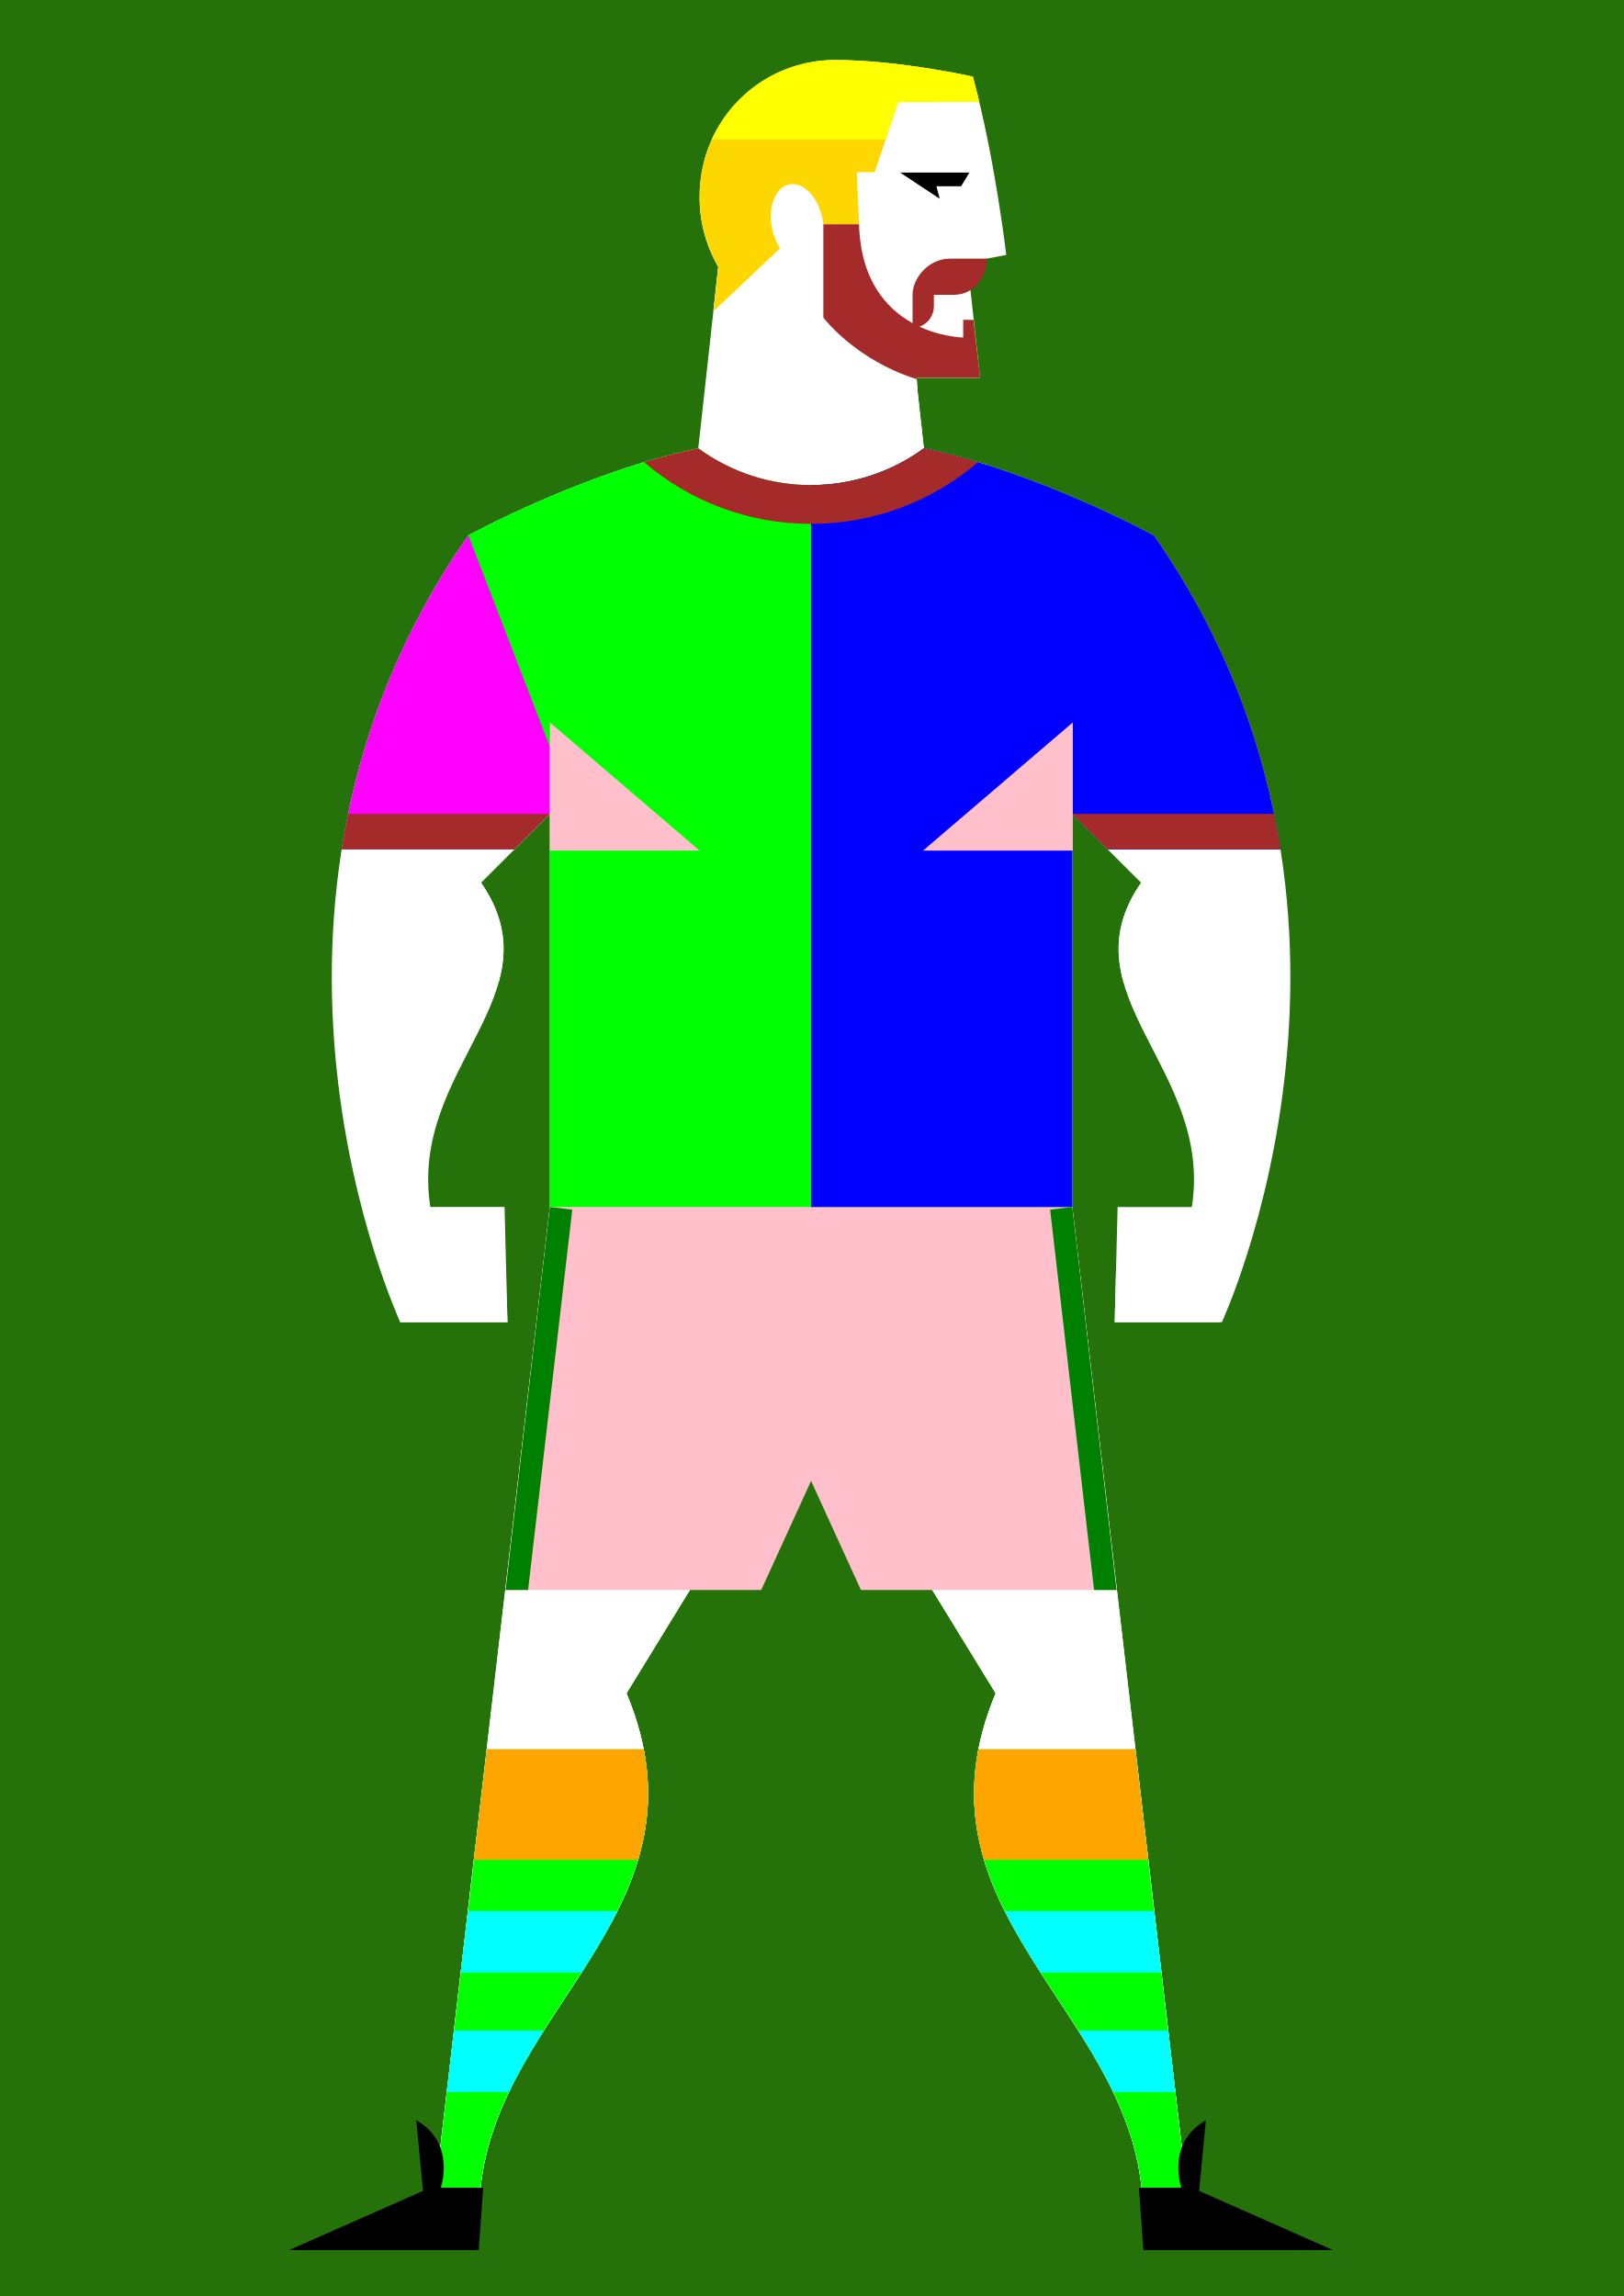
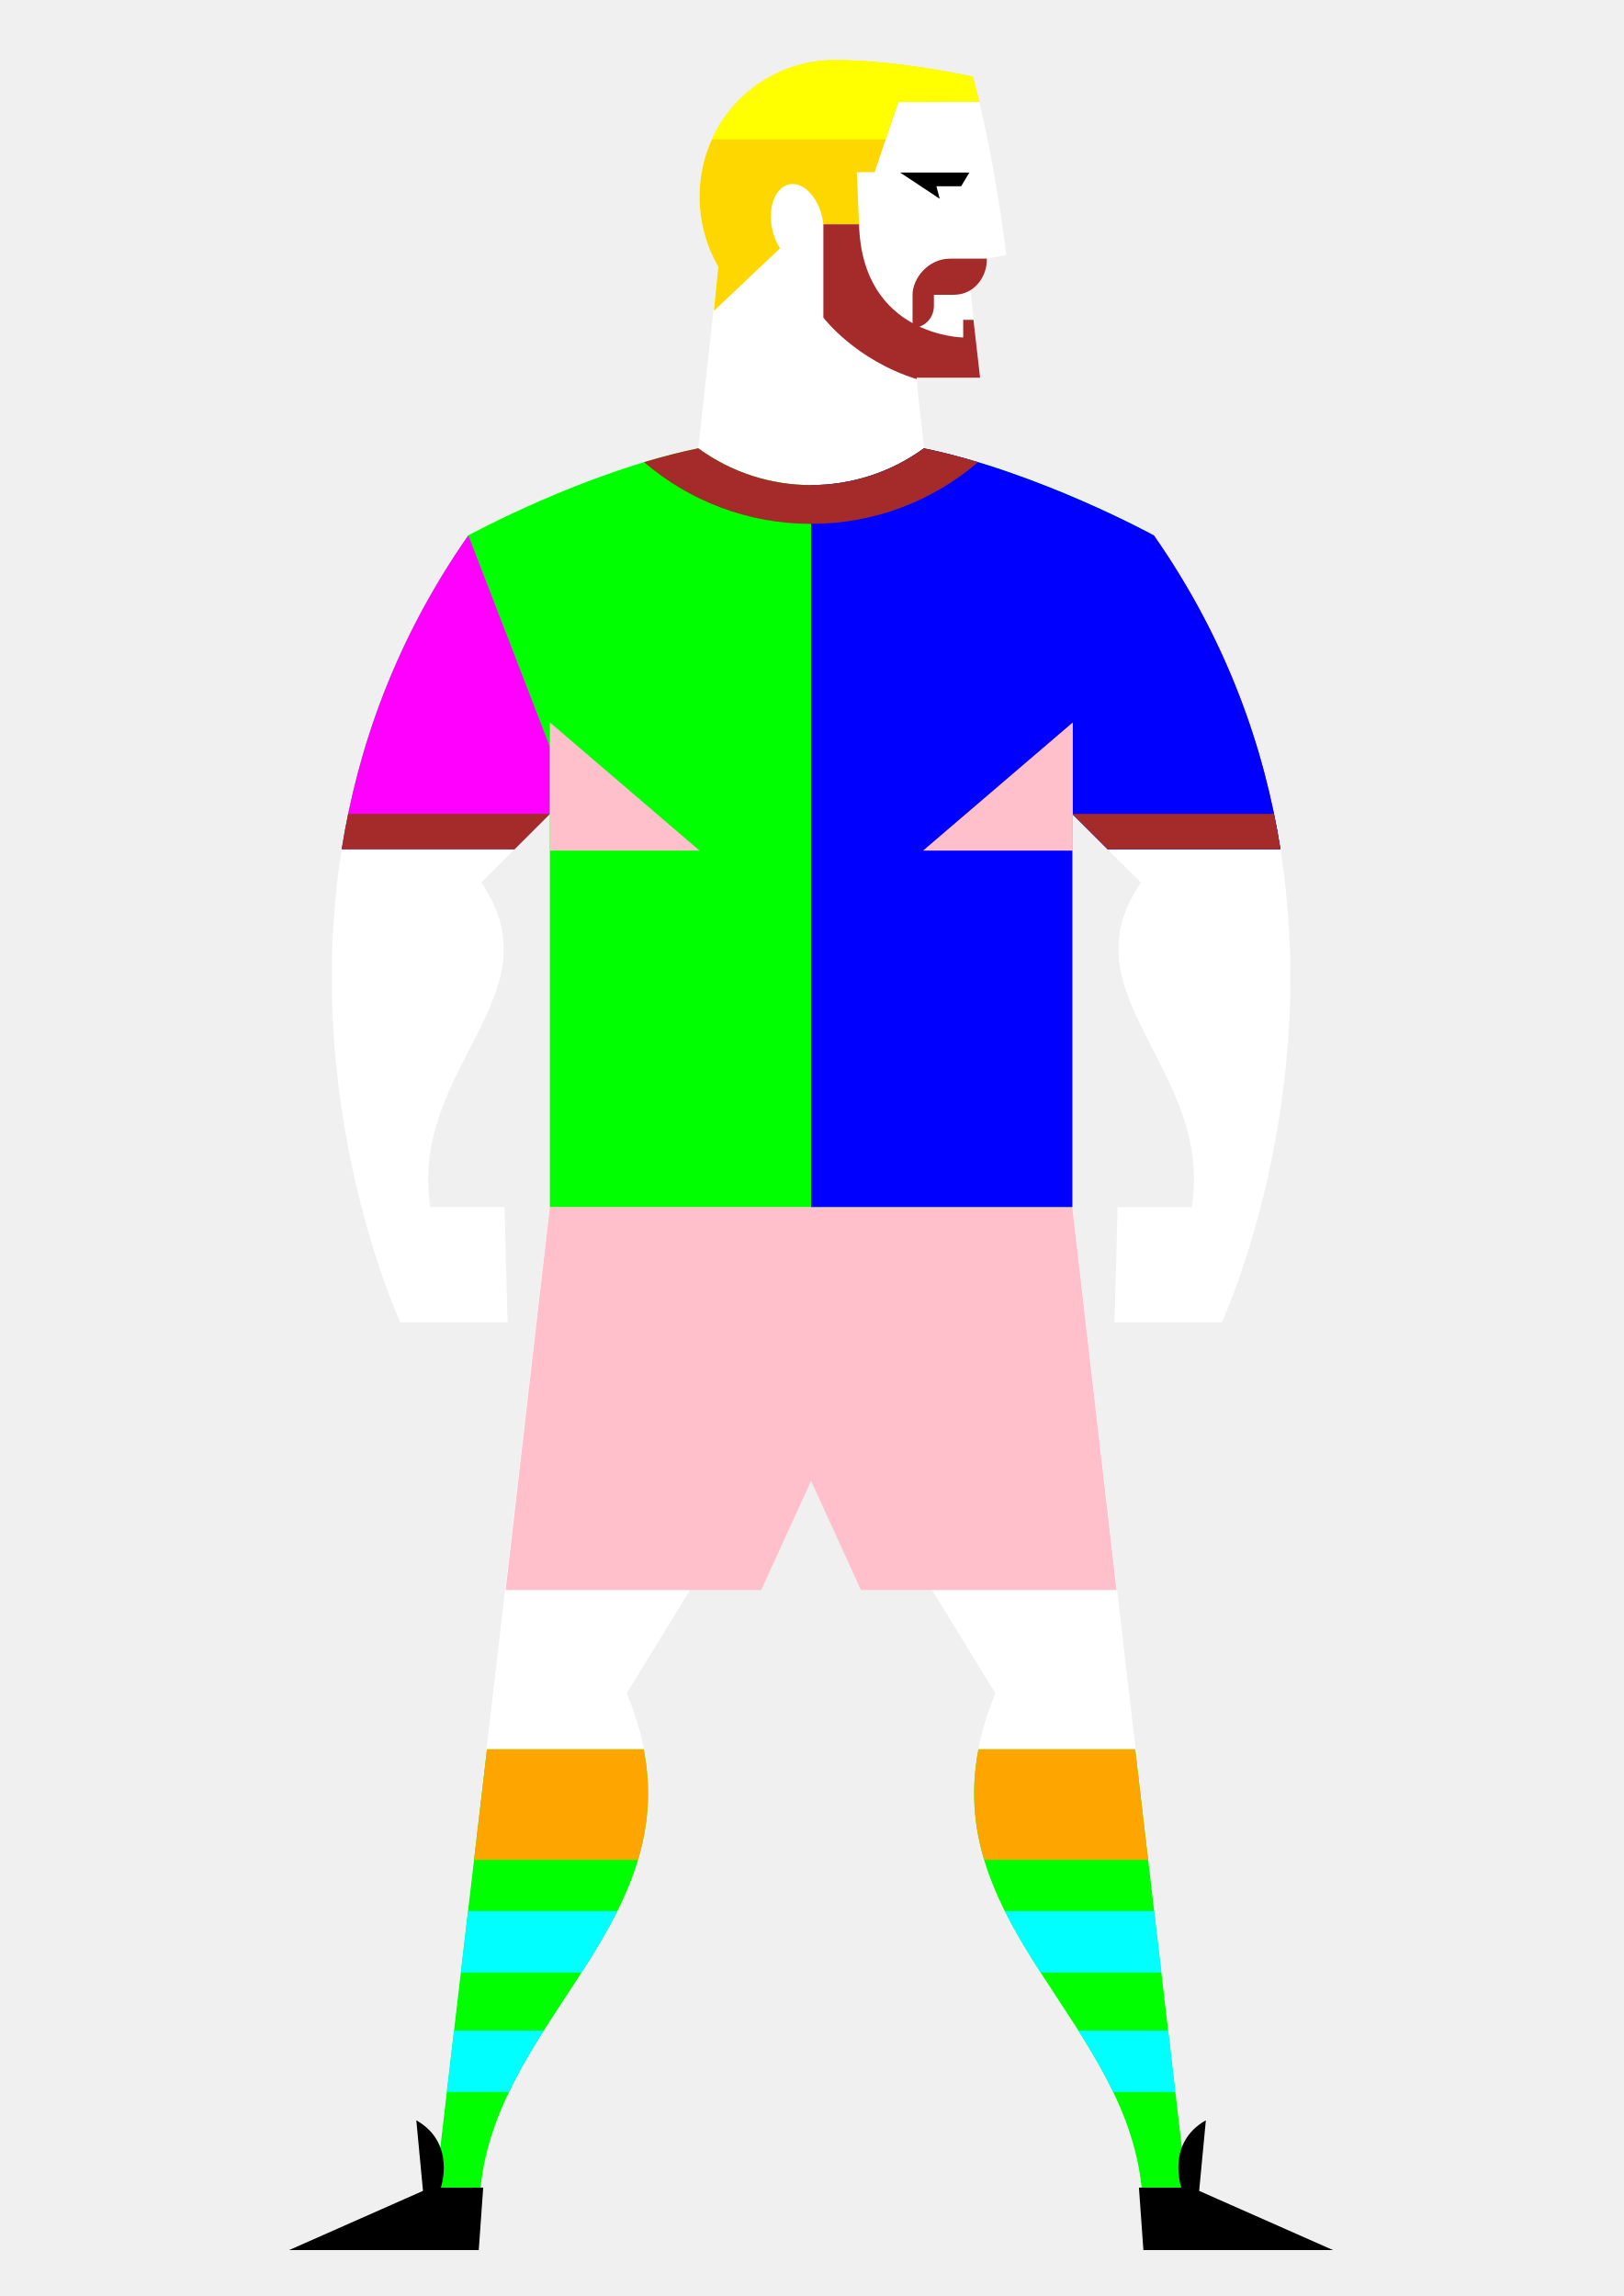
<svg xmlns="http://www.w3.org/2000/svg" version="1.1" x="0px" y="0px" viewBox="0 0 841.89 1190.55" style="enable-background:new 0 0 841.89 1190.55;" xml:space="preserve">
  <style type="text/css">
	.st0{fill:#247209;}
	
	.st3{fill:#C69C6D;}
	
	.st5{opacity:0.75;fill:#A67C52;}
</style>
  <switch>
    <g>
-       <g id="Background">
-         <path class="st0" d="M842.57-9.38H4.11c-6.6,0-12,5.4-12,12v1178.94c0,6.6,5.4,12,12,12h838.46c6.6,0,12-5.4,12-12V2.62     C854.57-3.98,849.17-9.38,842.57-9.38z" />
-       </g>
      <g id="Body" fill="white">
        <path d="M598.2,277.61c0,0-60.36-33.06-119.22-45.15l-3.19-28.96l-0.58-7.66h32.91l-6.57-59.82l20.14-3.83     c0,0-5.79-50.14-17.32-92.45c0,0-38.47-8.62-71.31-8.62c-38.86,0-70.37,31.2-70.37,70.87c0,13.27,3.55,25.68,9.7,36.34     l-10.37,94.12c-58.86,12.09-119.22,45.15-119.22,45.15c-135.11,193.46-35.27,407.98-35.27,407.98h1.16h54.42l-1.53-59.72h-38.47     c-11.26-71.83,66.62-109.8,26.27-168.22l35.7-35.63v203.85l0,0h101.79h1.16h64.95h1.16h101.79l0,0V422.02l35.7,35.63     c-40.34,58.42,37.53,96.39,26.27,168.22h-38.47l-1.53,59.72h54.42h1.16C633.47,685.59,733.31,471.06,598.2,277.61z" />
        <line x1="370.1" y1="160.83" x2="370.1" y2="160.83" />
        <path d="M555.93,625.87H420.5H285.07l-59.73,512.71h23.46c6.57-96.98,123.14-147.71,76-260.57l95.7-156.03     l95.7,156.03c-47.14,112.85,69.43,163.59,76,260.57h23.46L555.93,625.87z" />
        <path d="M555.93,625.87H420.5H285.07l-59.73,512.71h23.46c6.57-96.98,123.14-147.71,76-260.57l95.7-156.03     l95.7,156.03c-47.14,112.85,69.43,163.59,76,260.57h23.46L555.93,625.87z" />
        <g>
          <path class="st2" d="M324.8,878.01L324.8,878.01l53.24-86.8l-30.72-7.94c0,0,1.88,77.57-63.8,77.57v22.98h-28.33l-29.84,254.75      h23.46c0.08-1.14,0.18-2.27,0.29-3.4C258.11,1040.41,371.38,989.54,324.8,878.01z" />
          <path class="st2" d="M585.82,883.83h-28.33v-22.98c-65.68,0-63.8-77.57-63.8-77.57l-30.72,7.94l53.24,86.8v0      c-46.58,111.52,66.69,162.39,75.71,257.16c0.11,1.13,0.22,2.27,0.29,3.4h23.46L585.82,883.83z" />
        </g>
        <path class="st4" d="M483.47,186.13c11.34-80.56-56.61-77.33-56.61-77.33v7.48v5.96v42.44L483.47,186.13z" />
        <ellipse transform="matrix(0.9798 -0.1997 0.1997 0.9798 -14.8126 84.8968)" cx="413.33" cy="115.86" rx="13.31" ry="20.66" />
        <path class="st2" d="M499.79,237.53c-0.22-0.06-0.44-0.12-0.66-0.18c-1.25-0.35-2.5-0.69-3.76-1.02     c-0.03-0.01-0.06-0.02-0.09-0.02c-1.19-0.31-2.38-0.62-3.57-0.92c-0.27-0.07-0.55-0.14-0.82-0.21c-1.23-0.31-2.46-0.61-3.69-0.9     c-0.03-0.01-0.06-0.01-0.1-0.02c-1.18-0.28-2.36-0.55-3.55-0.81c-0.3-0.07-0.61-0.14-0.91-0.2c-1.22-0.27-2.43-0.53-3.65-0.78     c0,0,0,0-0.01,0l-3.19-28.96l-0.58-7.66h32.62l-0.03-0.49l-80.94-30.69v-42.44c-0.72,7.15-4.17,12.72-9.28,13.84     c-7.18,1.57-14.91-6.21-17.25-17.37c-0.77-3.65-0.85-7.2-0.39-10.39h-36.97c0.94,10.89,4.26,21.07,9.42,30.02l-2.49,22.61     l0.3,0.19l97.13,94.42h45.1l-0.93-14.55c-1.23-0.39-2.47-0.77-3.71-1.14c-0.17-0.05-0.33-0.1-0.5-0.15     C504.8,238.96,502.3,238.23,499.79,237.53z" />
        <g>
          <path class="st2" d="M634.65,679.67c-27.15-3.95-43.11-14.96-56.03-21.81l-0.71,27.73h54.42      C632.32,685.59,633.19,683.54,634.65,679.67z" />
          <path class="st2" d="M207.53,685.59h55.58l-1.27-28.05c-12.77,6.82-29.06,18.12-56.64,22.13      C206.65,683.54,207.53,685.59,207.53,685.59z" />
        </g>
        <g>
          <path class="st2" d="M285.07,422.95l0.35-0.93v-34.77c-0.37,11.99-5.96,60.97-72.13,71.31l45.32,50.46      c4.48-16.19,3.66-32.71-9.23-51.37l35.7-35.63V422.95z" />
          <path class="st2" d="M555.58,387.25v34.77l0.35,0.93v-0.93l35.7,35.63c-12.88,18.66-13.7,35.18-9.23,51.37l45.32-50.46      C561.54,448.22,555.95,399.25,555.58,387.25z" />
          <path class="st2" d="M555.58,387.25v-2.66C555.58,384.6,555.53,385.55,555.58,387.25z" />
          <path class="st2" d="M285.42,384.6v2.66C285.47,385.55,285.42,384.6,285.42,384.6z" />
        </g>
      </g>
      <g id="Hair_Bottom_Layer" opacity="1" fill="gold">
        <path d="M370.08,161.08l0.12,0.05l34.21-32.38c-1.83-2.79-3.28-6.21-4.09-10.05c-2.35-11.17,1.58-21.49,8.76-23.07     c7.18-1.57,14.91,6.21,17.25,17.37c0.23,1.1,0.38,2.19,0.5,3.27l0.03,0h18.5l-1.16-27.01h9.25L465.7,52.9l42.08-0.06     c-0.36-1.45-1.88-7.28-2.25-8.71c-0.01-0.03-0.01-0.05-0.02-0.08c-0.37-1.44-0.76-2.88-1.14-4.3c0,0-38.47-8.62-71.31-8.62     c-38.86,0-70.37,31.2-70.37,70.87c0,13.27,3.55,25.68,9.7,36.34L370.08,161.08z" />
      </g>
      <g id="Hair_Top_Layer" opacity="1" fill="yellow">
        <path d="M428.88,31.25c-0.82,0.05-1.63,0.11-2.44,0.18c-0.29,0.03-0.57,0.05-0.86,0.08     c-0.5,0.05-0.98,0.12-1.48,0.19c-0.55,0.07-1.1,0.13-1.64,0.21c-0.2,0.03-0.39,0.07-0.59,0.1c-0.85,0.13-1.69,0.28-2.52,0.45     c-0.33,0.07-0.67,0.13-1,0.2c-0.76,0.16-1.52,0.34-2.28,0.52c-0.27,0.07-0.54,0.13-0.81,0.2c-0.96,0.25-1.92,0.52-2.87,0.81     c-0.32,0.1-0.63,0.2-0.95,0.3c-0.66,0.21-1.32,0.43-1.98,0.67c-0.37,0.13-0.74,0.26-1.11,0.4c-0.58,0.22-1.16,0.45-1.74,0.68     c-0.09,0.03-0.17,0.07-0.26,0.1c-0.36,0.15-0.72,0.29-1.07,0.44c-0.74,0.32-1.46,0.65-2.19,0.99c-0.04,0.02-0.08,0.04-0.13,0.06     c-0.41,0.19-0.81,0.39-1.21,0.59c-0.24,0.12-0.47,0.24-0.71,0.36c-0.25,0.13-0.51,0.26-0.76,0.39c-0.42,0.22-0.85,0.44-1.26,0.67     c-0.51,0.28-1,0.57-1.5,0.86c-0.7,0.41-1.39,0.83-2.07,1.26c-0.39,0.24-0.77,0.49-1.15,0.74c-0.47,0.31-0.94,0.63-1.4,0.95     c-0.32,0.22-0.63,0.45-0.95,0.67c-0.83,0.6-1.65,1.22-2.45,1.85c-0.01,0.01-0.03,0.02-0.04,0.03c-0.8,0.64-1.6,1.29-2.37,1.96     c-0.2,0.17-0.4,0.34-0.6,0.52c-0.51,0.45-1.01,0.9-1.5,1.37c-0.03,0.03-0.06,0.06-0.1,0.09c-0.11,0.11-0.23,0.22-0.34,0.32     c-1.63,1.56-3.19,3.19-4.67,4.9c-0.03,0.03-0.05,0.06-0.08,0.1c-0.06,0.07-0.12,0.14-0.18,0.21c-2.09,2.45-4.02,5.04-5.77,7.77     c-0.03,0.04-0.05,0.08-0.08,0.12c-1.77,2.78-3.36,5.69-4.73,8.73v0l0,0h90.1l6.52-19.38l41.97-0.06     c-1.05-4.42-2.14-8.82-3.31-13.09c0,0-38.47-8.62-71.31-8.62c-1.09,0-2.17,0.03-3.24,0.08C429.5,31.21,429.19,31.23,428.88,31.25     z" />
      </g>
      <g id="Eye" opacity="1" fill="black">
        <polygon points="466.67,89.47 502.58,89.47 498.3,96.59 485.48,96.59 487.19,103.07    " />
      </g>
      <g id="Beard" opacity="1" fill="brown">
        <path d="M475.21,195.84h32.91l-3.43-29.99h-5.32V175c0,0-52.41-0.5-54-58.72h-18.5v48.39c0,0,16.46,21.93,48.4,31.93     L475.21,195.84z" />
      </g>
      <g id="Moustache" opacity="1" fill="brown">
        <path d="M511.61,134.11h-19c-11.42,0-19.5,10.25-19.5,18.76v0V170l0,0c6.11,0,11.07-5.06,11.07-11.3v-5.84h10.29     C505.78,152.87,511.99,142.53,511.61,134.11z" />
      </g>
      <g id="Socks" opacity="1" fill="lime">
        <g>
          <path d="M225.34,1138.58h23.46c5.98-88.24,103.01-138.21,84.93-231.51h-81.27L225.34,1138.58z" />
          <path d="M615.66,1138.58l-27.12-231.51h-81.27c-18.08,93.31,78.96,143.27,84.93,231.51H615.66z" />
        </g>
      </g>
      <g id="Upper_Sock" opacity="1" fill="orange">
        <g>
          <path d="M252.46,907.07l-6.71,57.33h85.04c5.24-17.54,7.01-36.34,2.95-57.33H252.46z" />
          <path d="M588.54,907.07h-81.27c-4.07,21-2.3,39.79,2.95,57.33h85.04L588.54,907.07z" />
        </g>
      </g>
      <g id="Sock_Stripes" opacity="1" fill="cyan">
        <g>
          <path d="M242.63,990.95l-3.73,31.87h62.61c6.72-10.46,13.14-20.99,18.57-31.87H242.63z" />
          <path d="M263.89,1084.78c5.27-10.97,11.5-21.51,18.06-31.87h-46.57l-3.73,31.87H263.89z" />
          <path d="M605.62,1052.92h-46.57c6.56,10.36,12.79,20.9,18.06,31.87h32.25L605.62,1052.92z" />
          <path d="M520.92,990.95c5.43,10.87,11.85,21.41,18.57,31.87h62.61l-3.73-31.87H520.92z" />
        </g>
      </g>
      <g id="Boots" opacity="1" fill="black">
        <g>
          <path d="M215.83,1099.45c20.81,11.8,12.72,34.9,12.72,34.9h21.97l-2.31,32.38h-98.29l69.38-30.69L215.83,1099.45z" />
          <path d="M625.17,1099.45c-20.81,11.8-12.72,34.9-12.72,34.9h-21.97l2.31,32.38h98.29l-69.38-30.69L625.17,1099.45z" />
        </g>
      </g>
      <g id="Shorts" opacity="1" fill="pink">
        <polygon points="555.93,625.87 420.5,625.87 285.07,625.87 262.13,824.46 394.65,824.46 420.5,767.89 446.35,824.46     578.87,824.46    " />
-       </g>
-       <g id="Go_Faster_Stripe_Shorts" opacity="1" fill="green">
-         <g>
-           <polygon points="578.87,824.45 555.93,625.87 555.93,625.87 544.44,627.25 567.22,824.46 578.86,824.46     " />
-           <polygon points="262.13,824.45 262.14,824.46 273.78,824.46 296.7,627.26 285.22,625.87 285.07,625.87     " />
-         </g>
      </g>
      <g id="Short_Sleeve" opacity="1" fill="lime">
        <path d="M574.32,440.38h89.53c-8.3-52.44-27.7-108.44-65.65-162.77c0,0-60.36-33.06-119.22-45.15l0,0     c-34.84,25.43-82.12,25.43-116.96,0l0,0c-58.86,12.09-119.22,45.15-119.22,45.15c-37.95,54.34-57.35,110.33-65.65,162.77h89.53     l18.39-18.36v203.85h101.79h1.16h64.95h1.16h101.79V422.02L574.32,440.38z" />
      </g>
      <g id="Long_Sleeve" opacity="0" fill="lime">
        <path d="M591.62,457.65c-40.34,58.42,37.53,96.39,26.27,168.22h35.68c19.96-77.29,35.9-217.58-55.37-348.26     c0,0-60.36-33.06-119.22-45.15l0,0c-34.84,25.43-82.12,25.43-116.96,0l0,0c-58.86,12.09-119.22,45.15-119.22,45.15     c-91.27,130.68-75.32,270.98-55.37,348.26h35.68c-11.26-71.83,66.62-109.8,26.27-168.22l35.7-35.63v203.85h101.79h1.16h64.95     h1.16h101.79V422.02L591.62,457.65z" />
      </g>
      <g id="LongSleeve" opacity="0" fill="lime">
        <g>
          <path d="M187.43,625.87h35.68c-11.26-71.83,66.62-109.8,26.27-168.22l35.7-35.63v-34.77L242.8,277.61      C151.53,408.29,167.47,548.58,187.43,625.87z" />
          <path d="M653.57,625.87h-35.68c11.26-71.83-66.62-109.8-26.27-168.22l-35.7-35.63v-34.77l42.28-109.65      C689.47,408.29,673.53,548.58,653.57,625.87z" />
        </g>
      </g>
      <g id="ShortSleeve" opacity="1" fill="fuchsia">
        <g>
          <path d="M285.07,387.25L242.8,277.61c-37.95,54.34-57.35,110.33-65.65,162.77h89.53l18.39-18.36V387.25z" />
          <path d="M555.93,387.25v34.77l18.39,18.36h89.53c-8.3-52.44-27.7-108.44-65.65-162.77L555.93,387.25z" />
        </g>
      </g>
      <g id="Hoops_Long_Sleeve" opacity="0" fill="red">
        <g>
          <rect x="285.07" y="450.65" width="270.85" height="48.92" />
          <rect x="285.07" y="352.28" width="270.85" height="48.92" />
          <path class="st14" d="M285.07,302.83h270.85v-45.3c-2.82-1.2-5.73-2.41-8.73-3.62H391.4h-97.6c-3,1.22-5.91,2.43-8.73,3.62      V302.83z" />
          <rect x="285.07" y="549.02" width="270.85" height="48.92" />
        </g>
      </g>
      <g id="Hoops_Short_Sleeve" opacity="0" fill="red">
        <g>
          <rect x="285.07" y="450.65" width="270.85" height="48.92" />
          <rect x="285.07" y="352.28" width="270.85" height="48.92" />
          <path class="st15" d="M285.07,302.83h270.85v-45.3c-2.82-1.2-5.73-2.41-8.73-3.62H293.8c-3,1.22-5.91,2.43-8.73,3.62V302.83z" />
          <rect x="285.07" y="549.02" width="270.85" height="48.92" />
        </g>
      </g>
      <g id="Stripe" opacity="0" fill="pink">
        <g>
          <path class="st16" d="M393.7,247.85v378.02h53.59V247.85C429.78,252.76,411.22,252.76,393.7,247.85z" />
          <path class="st16" d="M502.19,625.87h53.59v-368.4c-15.61-6.63-34.23-13.71-53.59-19.26V625.87z" />
          <path class="st16" d="M338.81,238.21c-19.36,5.55-37.99,12.63-53.59,19.26v368.4h53.59V238.21z" />
        </g>
      </g>
      <g id="Boca_Stripe" opacity="0" fill="blue">
        <rect x="285.07" y="380.19" width="270.85" height="83.21" />
      </g>
      <g id="Rovers_Shirt_Panel_Long_Sleeve" opacity="0" fill="blue">
        <path d="M598.2,277.61c0,0-60.36-33.06-119.22-45.15l0,0c-17.42,12.72-37.95,19.07-58.48,19.07v42.5v331.84h32.48     h1.16h101.79V422.02l0,0v0l35.7,35.63c-8.83,12.78-11.99,24.58-11.68,35.97c0.05,1.63,0.16,3.25,0.34,4.86     c0.18,1.61,0.43,3.22,0.73,4.82c0.15,0.8,0.32,1.6,0.5,2.4c1.27,5.59,3.21,11.12,5.56,16.67c1.68,3.97,3.56,7.94,5.56,11.95     c0.8,1.6,1.61,3.22,2.44,4.83c0.41,0.81,0.83,1.62,1.25,2.43c2.09,4.06,4.23,8.18,6.32,12.37c0.42,0.84,0.83,1.68,1.25,2.52     c2.89,5.91,5.65,11.99,7.99,18.3c3.69,9.91,6.37,20.4,7,31.74c0.17,3.09,0.19,6.25,0.03,9.47c-0.16,3.22-0.49,6.52-1.02,9.88     h35.68C673.53,548.58,689.47,408.29,598.2,277.61z" />
      </g>
      <g id="Rovers_Shirt_Panel_Short_Sleeve" opacity="1" fill="blue">
        <path class="st19" d="M663.85,440.38c-8.3-52.44-27.7-108.44-65.65-162.77c0,0-60.36-33.06-119.22-45.15l0,0     c-17.42,12.72-37.95,19.07-58.48,19.07v42.5v331.84h32.48h1.16h101.79V422.02l0,0v0l18.39,18.36h21.61H663.85z" />
      </g>
      <g id="Pinstripe" opacity="0" fill="gray">
        <g>
          <path d="M362.02,232.46L362.02,232.46c-1.15,0.24-2.3,0.48-3.45,0.73v392.68h15.61V240.04      C370,237.82,365.93,235.31,362.02,232.46z" />
          <path d="M303.94,249.92v375.95h15.61v-381.6C314.21,246.1,308.99,248,303.94,249.92z" />
          <path d="M522.48,244.62v381.25h15.61V250.31C533.05,248.38,527.83,246.47,522.48,244.62z" />
          <path d="M478.98,232.46L478.98,232.46c-3.59,2.62-7.31,4.95-11.14,7.03v386.38h15.61V233.42      C481.96,233.09,480.47,232.76,478.98,232.46z" />
          <path d="M413.21,251.26v374.61h15.61v-374.7C423.63,251.61,418.41,251.64,413.21,251.26z" />
        </g>
      </g>
      <g id="Villa_style_LS" opacity="0" fill="teal">
        <path d="M515.89,242.42c44.75,14.62,82.31,35.19,82.31,35.19c91.27,130.68,75.32,270.98,55.37,348.26h-35.68     c11.26-71.83-66.62-109.8-26.27-168.22l-35.7-35.63v203.85h-40.03V242.42z M325.11,625.87V242.42     c-44.75,14.62-82.31,35.19-82.31,35.19c-91.27,130.68-75.32,270.98-55.37,348.26h35.68c-11.26-71.83,66.62-109.8,26.27-168.22     l35.7-35.63v203.85H325.11z" />
      </g>
      <g id="Villa_Style_SS" opacity="0" fill="magenta">
        <g>
          <path class="st21" d="M246.6,275.59c-0.02,0.01-0.05,0.03-0.07,0.04c-0.78,0.41-1.45,0.76-1.99,1.05      c-0.02,0.01-0.04,0.02-0.05,0.03c-0.26,0.14-0.49,0.26-0.69,0.37c-0.03,0.01-0.05,0.03-0.07,0.04c-0.18,0.1-0.35,0.19-0.48,0.26      c0,0-0.01,0-0.01,0c-0.14,0.08-0.24,0.13-0.32,0.17c-0.01,0-0.01,0.01-0.02,0.01c-0.05,0.03-0.09,0.05-0.09,0.05      c-1.32,1.89-2.61,3.78-3.89,5.68c-0.41,0.61-0.81,1.22-1.22,1.83c-0.86,1.29-1.72,2.59-2.56,3.89      c-0.46,0.71-0.91,1.42-1.37,2.13c-0.78,1.22-1.55,2.44-2.32,3.66c-0.45,0.72-0.89,1.43-1.33,2.15      c-0.79,1.28-1.56,2.56-2.33,3.84c-0.38,0.63-0.77,1.27-1.14,1.9c-1.1,1.86-2.19,3.72-3.25,5.58c-0.15,0.27-0.3,0.54-0.45,0.81      c-0.93,1.65-1.85,3.29-2.76,4.94c-0.39,0.71-0.77,1.42-1.15,2.13c-0.64,1.19-1.28,2.38-1.91,3.58c-0.42,0.8-0.84,1.6-1.25,2.4      c-0.58,1.11-1.14,2.22-1.71,3.33c-0.42,0.82-0.83,1.65-1.24,2.47c-0.56,1.13-1.11,2.26-1.66,3.39      c-0.38,0.78-0.77,1.57-1.14,2.35c-0.7,1.46-1.37,2.92-2.05,4.38c-0.49,1.06-0.97,2.12-1.45,3.18c-0.53,1.17-1.05,2.34-1.56,3.5      c-0.41,0.93-0.8,1.85-1.2,2.78c-0.41,0.95-0.82,1.91-1.22,2.86c-0.41,0.98-0.82,1.97-1.22,2.95c-0.36,0.89-0.72,1.77-1.08,2.66      c-0.41,1.02-0.82,2.04-1.21,3.06c-0.32,0.82-0.64,1.65-0.95,2.47c-0.41,1.07-0.82,2.14-1.22,3.21c-0.2,0.53-0.39,1.06-0.58,1.59      c-0.9,2.45-1.77,4.9-2.62,7.35c-0.19,0.54-0.38,1.08-0.56,1.61c-0.41,1.22-0.82,2.44-1.22,3.65c-0.2,0.62-0.41,1.24-0.61,1.86      c-0.4,1.23-0.78,2.45-1.17,3.67c-0.18,0.57-0.36,1.15-0.53,1.72c-0.39,1.28-0.78,2.56-1.16,3.84c-0.12,0.41-0.24,0.82-0.36,1.23      c-1.84,6.29-3.5,12.55-4.98,18.78c-0.06,0.26-0.13,0.53-0.19,0.79c-0.35,1.47-0.69,2.94-1.02,4.4c-0.06,0.25-0.11,0.5-0.17,0.75      c-1.83,8.2-3.36,16.34-4.64,24.4c0,0,0,0,0,0.01h89.53l18.39-18.36v203.85h40.03V242.42      C288.79,254.28,257.2,270.07,246.6,275.59z" />
          <path class="st21" d="M663.85,440.38C663.85,440.38,663.85,440.38,663.85,440.38c-1.28-8.06-2.81-16.2-4.64-24.4      c-0.06-0.25-0.11-0.5-0.17-0.75c-0.33-1.47-0.67-2.93-1.02-4.4c-0.06-0.26-0.13-0.53-0.19-0.79      c-1.49-6.23-3.15-12.49-4.98-18.78c-0.12-0.41-0.24-0.82-0.36-1.23c-0.38-1.28-0.77-2.56-1.16-3.84      c-0.18-0.57-0.35-1.15-0.53-1.72c-0.38-1.22-0.77-2.45-1.17-3.67c-0.2-0.62-0.41-1.24-0.61-1.86c-0.4-1.22-0.8-2.43-1.22-3.65      c-0.18-0.54-0.37-1.08-0.56-1.61c-0.84-2.45-1.72-4.9-2.62-7.35c-0.2-0.53-0.38-1.06-0.58-1.59c-0.4-1.07-0.81-2.14-1.22-3.21      c-0.32-0.82-0.63-1.65-0.95-2.47c-0.4-1.02-0.81-2.04-1.21-3.06c-0.36-0.89-0.71-1.77-1.08-2.66c-0.4-0.98-0.81-1.97-1.22-2.95      c-0.4-0.95-0.81-1.9-1.22-2.86c-0.4-0.93-0.79-1.85-1.2-2.78c-0.51-1.17-1.04-2.34-1.56-3.5c-0.48-1.06-0.96-2.12-1.45-3.18      c-0.67-1.46-1.35-2.92-2.05-4.38c-0.37-0.78-0.76-1.57-1.14-2.35c-0.55-1.13-1.1-2.26-1.66-3.39c-0.41-0.82-0.83-1.65-1.24-2.47      c-0.56-1.11-1.13-2.22-1.71-3.33c-0.42-0.8-0.83-1.6-1.25-2.4c-0.63-1.19-1.27-2.38-1.91-3.58c-0.38-0.71-0.76-1.42-1.15-2.13      c-0.9-1.65-1.82-3.29-2.76-4.94c-0.15-0.27-0.3-0.54-0.45-0.81c-1.06-1.86-2.15-3.72-3.25-5.58c-0.38-0.63-0.76-1.27-1.14-1.9      c-0.77-1.28-1.54-2.56-2.33-3.84c-0.44-0.72-0.89-1.43-1.33-2.15c-0.76-1.22-1.53-2.44-2.32-3.66      c-0.45-0.71-0.91-1.42-1.37-2.13c-0.84-1.3-1.7-2.59-2.56-3.89c-0.41-0.61-0.81-1.22-1.22-1.83c-1.28-1.89-2.57-3.79-3.89-5.68      c0,0-0.04-0.02-0.09-0.05c-0.01,0-0.01-0.01-0.02-0.01c-0.07-0.04-0.18-0.1-0.32-0.17c0,0-0.01,0-0.01,0      c-0.13-0.07-0.29-0.16-0.48-0.26c-0.02-0.01-0.05-0.02-0.07-0.04c-0.2-0.11-0.43-0.23-0.69-0.37c-0.02-0.01-0.04-0.02-0.05-0.03      c-0.54-0.29-1.21-0.64-1.99-1.05c-0.02-0.01-0.05-0.03-0.07-0.04c-10.61-5.53-42.19-21.31-78.51-33.18v383.46h40.03V422.02      l18.39,18.36H663.85z" />
        </g>
      </g>
      <g id="Sash" opacity="0" fill="green">
        <path d="M598.1,277.55c-2.1-1.14-40.84-22.07-85.94-36.33L285.07,483.73v128.11L598.1,277.55z" />
      </g>
      <g id="Chevron" opacity="0" fill="white">
        <path d="M489.44,375.64l101.71-101.71c-13.74-7-45.93-22.51-81.69-33.55l-88.96,88.96l-88.96-88.96     c-35.77,11.03-67.95,26.55-81.69,33.55l101.71,101.71l68.94,68.94L489.44,375.64z" />
      </g>
      <g id="ShortSleeve_cuff" opacity="1" fill="brown">
        <g>
          <path d="M180.5,422.02c-1.27,6.16-2.39,12.29-3.35,18.36h89.53l18.39-18.36H180.5z" />
          <path d="M663.85,440.38c-0.96-6.07-2.08-12.2-3.35-18.36H555.93l18.39,18.36H663.85z" />
        </g>
      </g>
      <g id="Cuff" opacity="0" fill="brown">
        <g>
          <path d="M616.69,590.86c2.4,10.82,3.18,22.39,1.2,35.01h35.68c2.73-10.55,5.37-22.29,7.69-35.01H616.69z" />
          <path d="M179.74,590.86c2.31,12.72,4.96,24.46,7.69,35.01h35.68c-1.98-12.62-1.2-24.19,1.2-35.01H179.74z" />
        </g>
      </g>
      <g id="Neckline" opacity="1" fill="brown">
        <path d="M420.5,271.65c33.06,0,63.31-12.05,86.59-32c-9.24-2.79-18.7-5.26-28.11-7.19l0,0     c-34.84,25.43-82.12,25.43-116.96,0l0,0c-9.42,1.93-18.87,4.41-28.11,7.19C357.19,259.6,387.44,271.65,420.5,271.65z" />
      </g>
      <g id="Pectoral_Shadow" opacity="1" fill="pink">
        <g>
          <polygon points="285.07,374.6 285.07,441.07 362.7,441.07" />
          <polygon points="556.19,374.6 556.19,441.07 478.56,441.07" />
        </g>
      </g>
    </g>
  </switch>
</svg>
